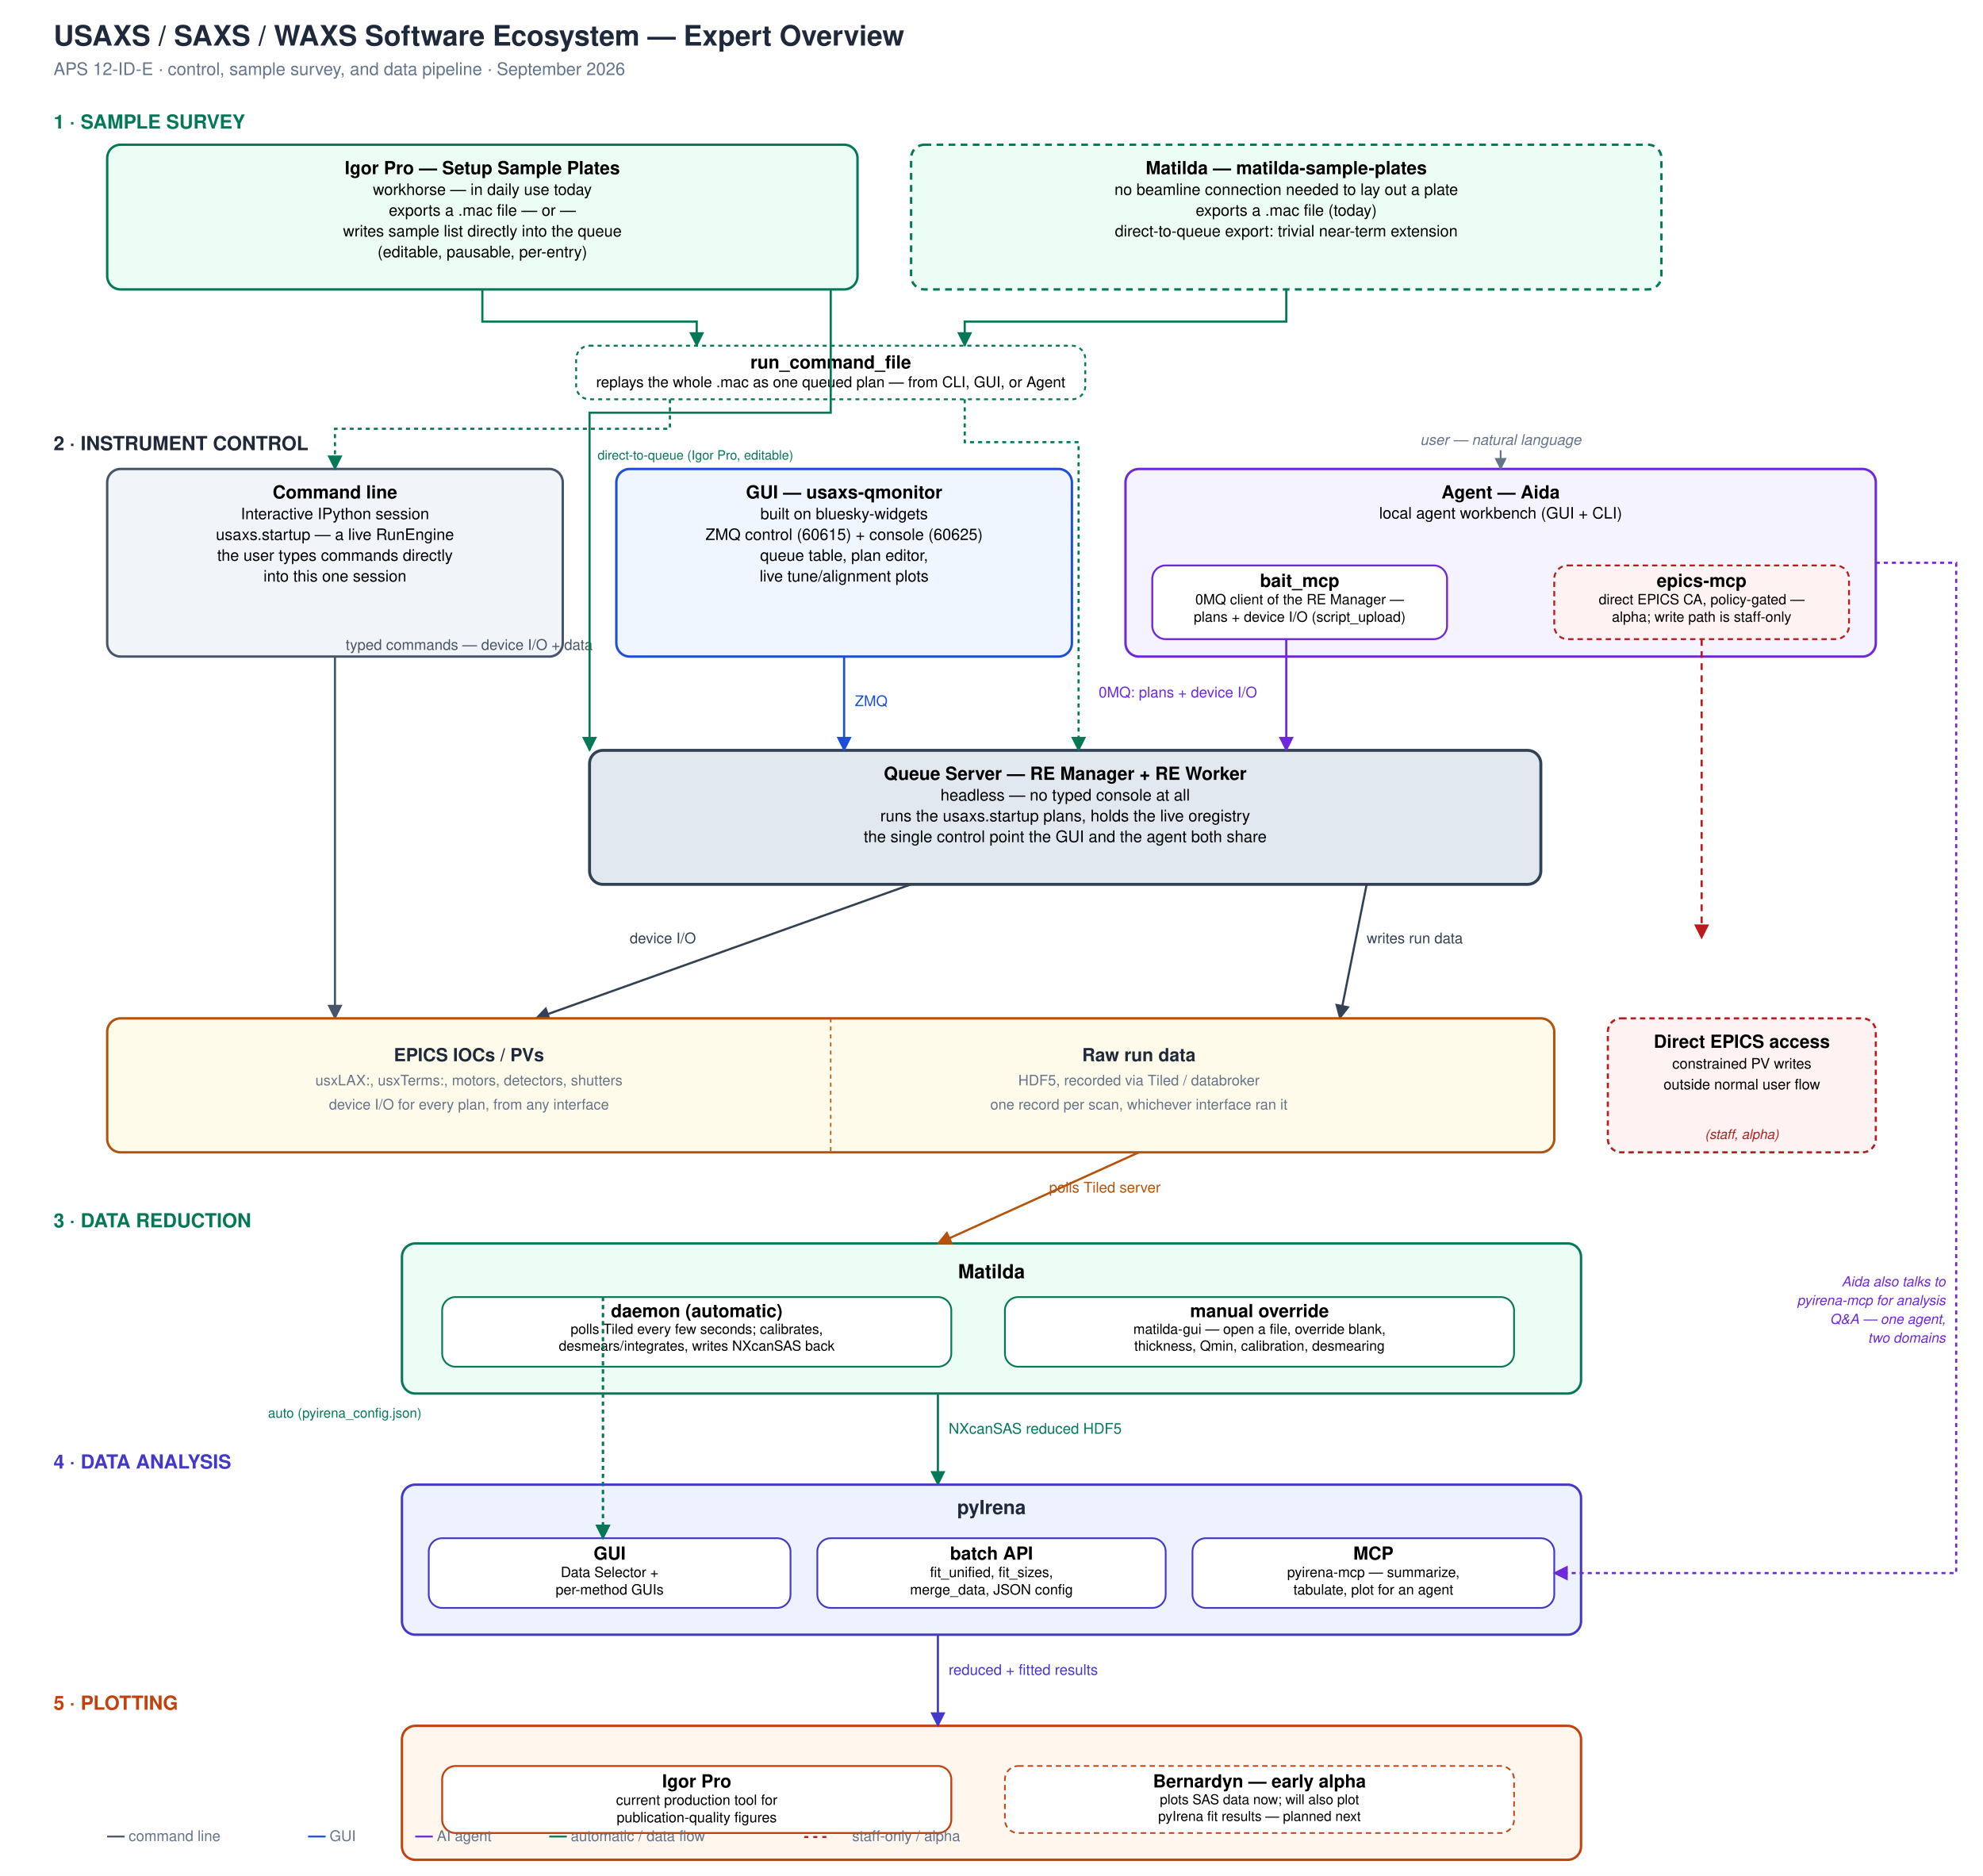
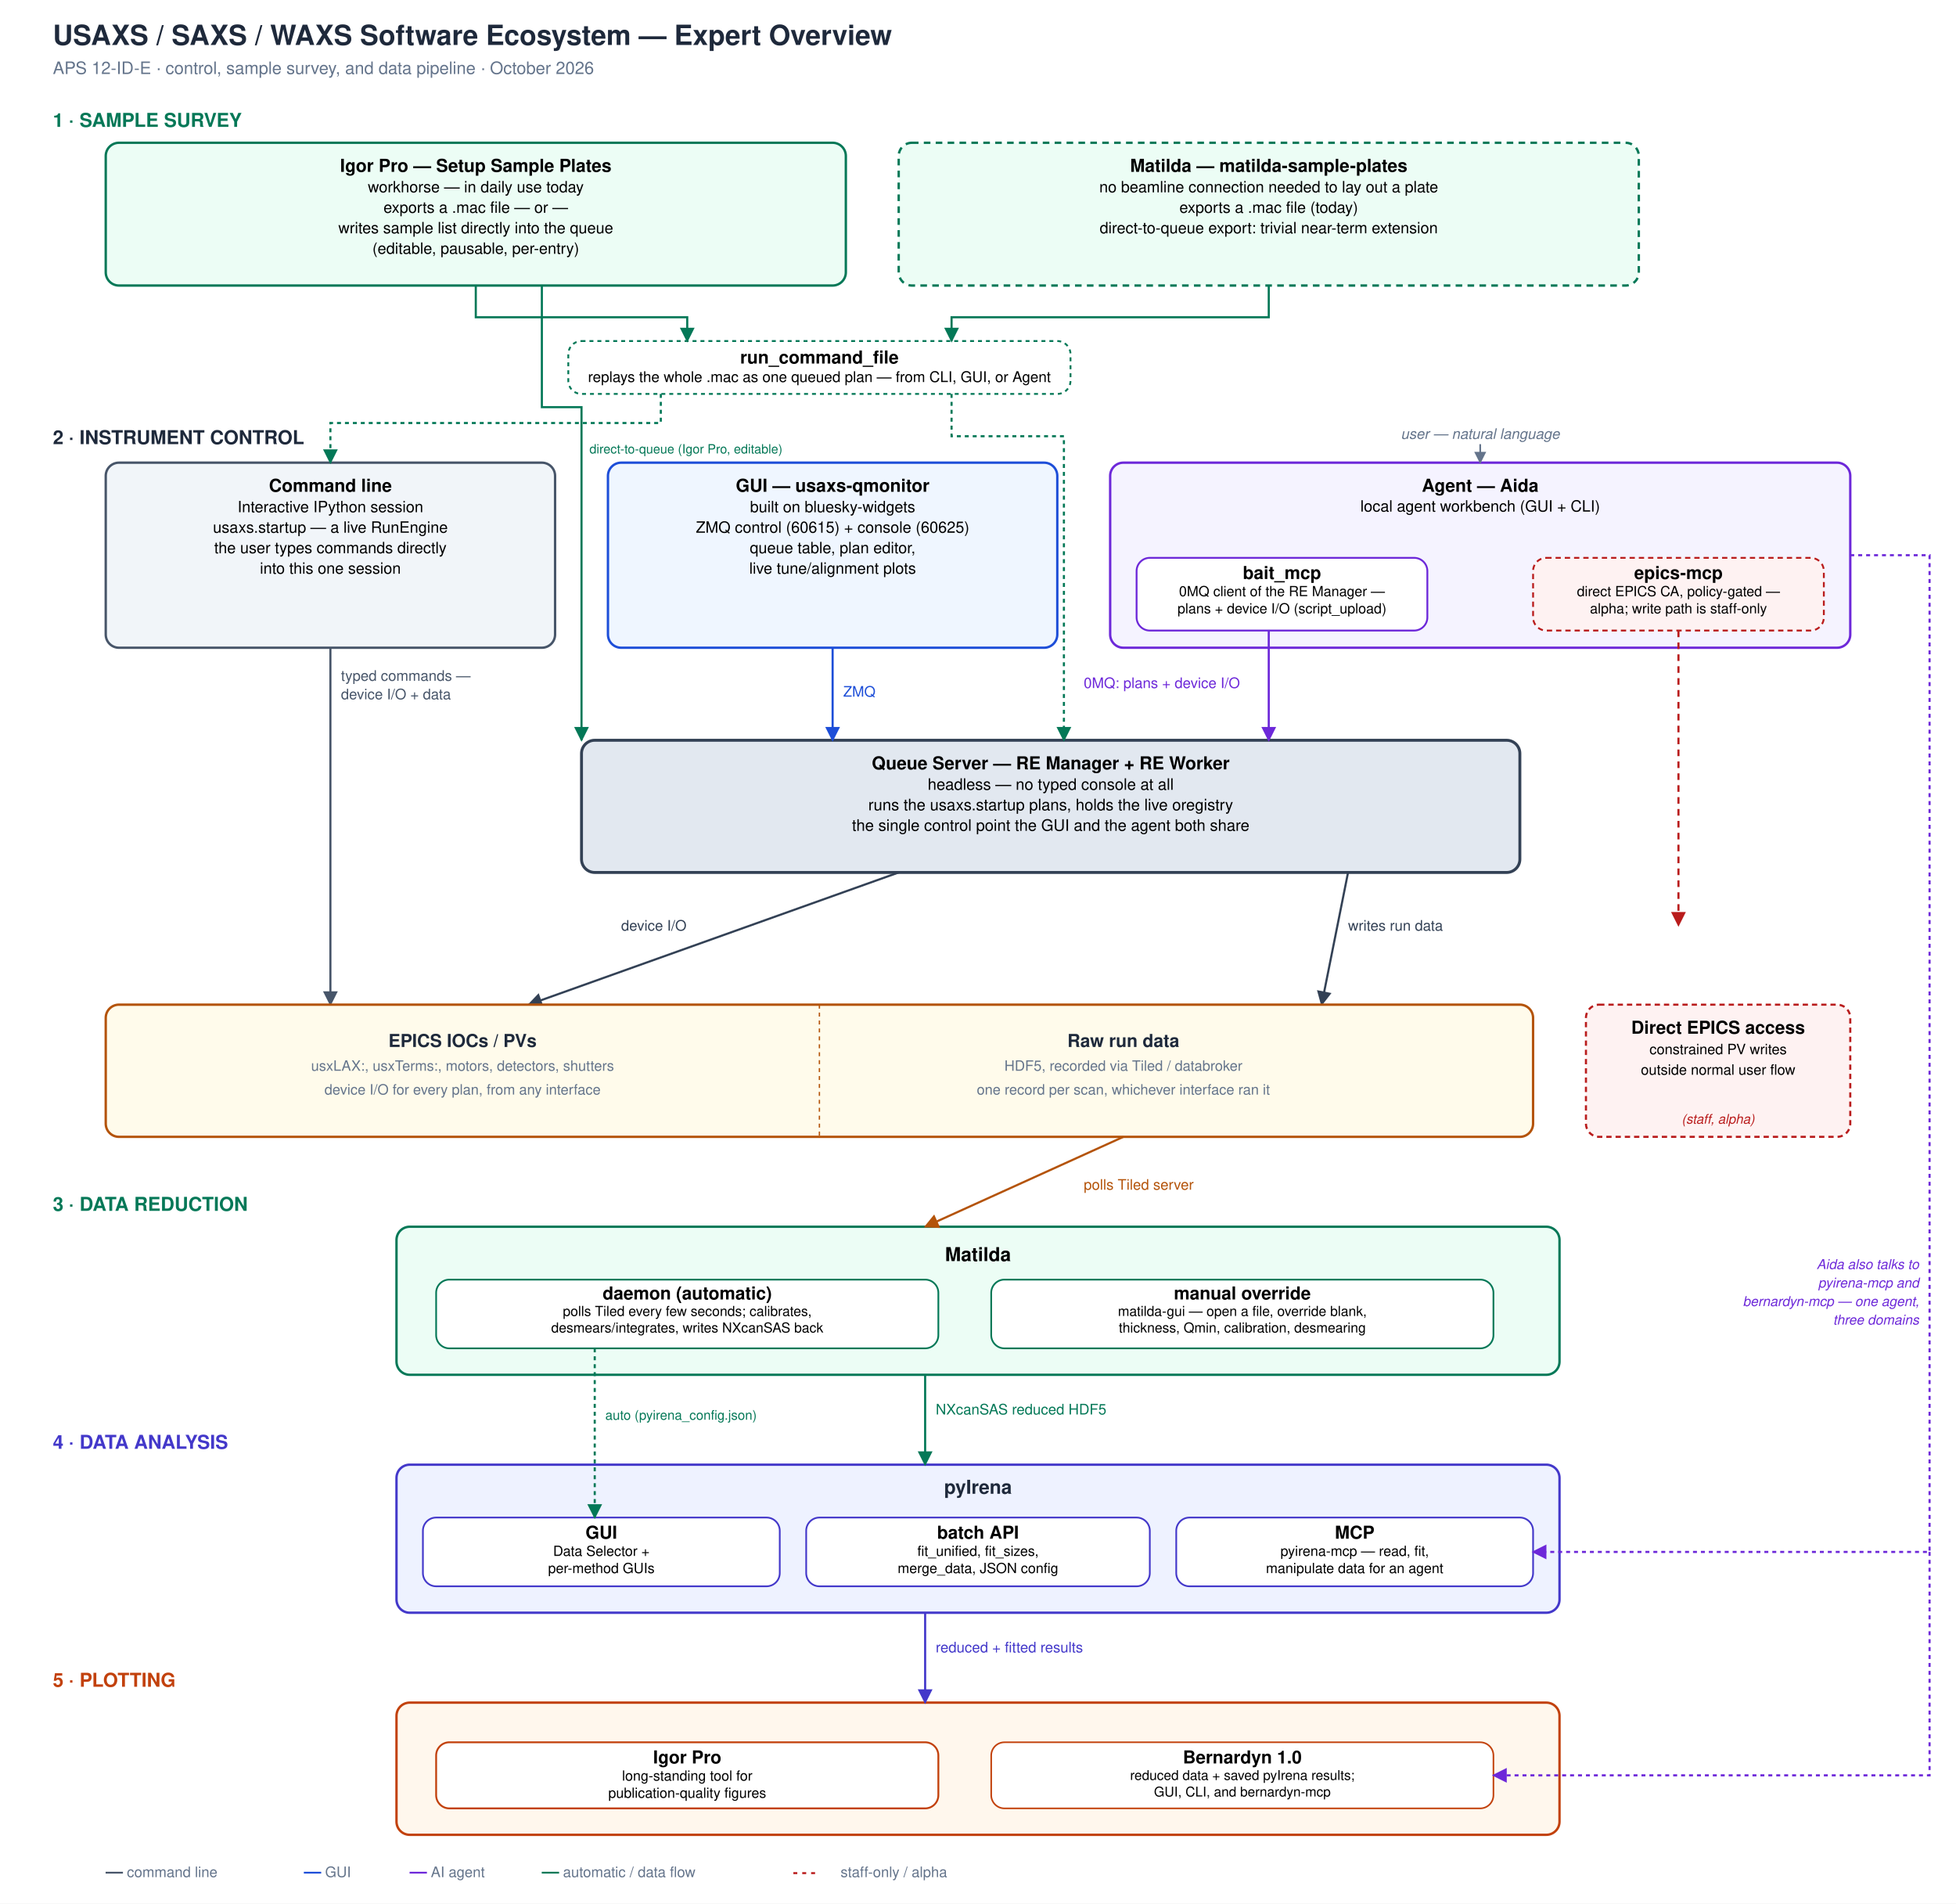
- <svg xmlns="http://www.w3.org/2000/svg" width="1480" height="1400" viewBox="0 0 1480 1400" role="img" aria-label="Expert architecture diagram of the USAXS software ecosystem: sample survey, instrument control via command line, GUI, and AI agent all driving one queue server, the data-reduction, analysis, and plotting pipeline that follows." font-family="Helvetica, Arial, sans-serif">
+ <svg xmlns="http://www.w3.org/2000/svg" width="1480" height="1440" viewBox="0 0 1480 1440" role="img" aria-label="Expert architecture diagram of the USAXS software ecosystem: sample survey, instrument control via command line, GUI, and AI agent all driving one queue server, the data-reduction, analysis, and plotting pipeline that follows; Aida reaches pyIrena and Bernardyn through their MCP servers." font-family="Helvetica, Arial, sans-serif">
  <defs>
    <marker id="arrow-ink" viewBox="0 0 10 10" refX="9" refY="5" markerWidth="7" markerHeight="7" orient="auto-start-reverse">
      <path d="M0,0 L10,5 L0,10 z" fill="#1e293b" />
    </marker>
    <marker id="arrow-gray" viewBox="0 0 10 10" refX="9" refY="5" markerWidth="7" markerHeight="7" orient="auto-start-reverse">
      <path d="M0,0 L10,5 L0,10 z" fill="#475569" />
    </marker>
    <marker id="arrow-blue" viewBox="0 0 10 10" refX="9" refY="5" markerWidth="7" markerHeight="7" orient="auto-start-reverse">
      <path d="M0,0 L10,5 L0,10 z" fill="#1d4ed8" />
    </marker>
    <marker id="arrow-violet" viewBox="0 0 10 10" refX="9" refY="5" markerWidth="7" markerHeight="7" orient="auto-start-reverse">
      <path d="M0,0 L10,5 L0,10 z" fill="#6d28d9" />
    </marker>
    <marker id="arrow-core" viewBox="0 0 10 10" refX="9" refY="5" markerWidth="7" markerHeight="7" orient="auto-start-reverse">
      <path d="M0,0 L10,5 L0,10 z" fill="#334155" />
    </marker>
    <marker id="arrow-amber" viewBox="0 0 10 10" refX="9" refY="5" markerWidth="7" markerHeight="7" orient="auto-start-reverse">
      <path d="M0,0 L10,5 L0,10 z" fill="#b45309" />
    </marker>
    <marker id="arrow-green" viewBox="0 0 10 10" refX="9" refY="5" markerWidth="7" markerHeight="7" orient="auto-start-reverse">
      <path d="M0,0 L10,5 L0,10 z" fill="#047857" />
    </marker>
    <marker id="arrow-indigo" viewBox="0 0 10 10" refX="9" refY="5" markerWidth="7" markerHeight="7" orient="auto-start-reverse">
      <path d="M0,0 L10,5 L0,10 z" fill="#4338ca" />
    </marker>
    <marker id="arrow-orange" viewBox="0 0 10 10" refX="9" refY="5" markerWidth="7" markerHeight="7" orient="auto-start-reverse">
      <path d="M0,0 L10,5 L0,10 z" fill="#c2410c" />
    </marker>
    <marker id="arrow-red" viewBox="0 0 10 10" refX="9" refY="5" markerWidth="7" markerHeight="7" orient="auto-start-reverse">
      <path d="M0,0 L10,5 L0,10 z" fill="#b91c1c" />
    </marker>
    <marker id="arrow-muted" viewBox="0 0 10 10" refX="9" refY="5" markerWidth="7" markerHeight="7" orient="auto-start-reverse">
      <path d="M0,0 L10,5 L0,10 z" fill="#64748b" />
    </marker>
  </defs>
-   <rect x="0" y="0" width="1480" height="1400" rx="0" fill="#ffffff" stroke="none" stroke-width="1.5" />
+   <rect x="0" y="0" width="1480" height="1440" rx="0" fill="#ffffff" stroke="none" stroke-width="1.5" />
  <text x="40" y="34" font-family="Helvetica, Arial, sans-serif" font-size="21" font-weight="bold" font-style="normal" fill="#1e293b" text-anchor="start">USAXS / SAXS / WAXS Software Ecosystem — Expert Overview</text>
-   <text x="40" y="56" font-family="Helvetica, Arial, sans-serif" font-size="13" font-weight="normal" font-style="normal" fill="#64748b" text-anchor="start">APS 12-ID-E  ·  control, sample survey, and data pipeline  ·  September 2026</text>
+   <text x="40" y="56" font-family="Helvetica, Arial, sans-serif" font-size="13" font-weight="normal" font-style="normal" fill="#64748b" text-anchor="start">APS 12-ID-E  ·  control, sample survey, and data pipeline  ·  October 2026</text>
  <text x="40" y="96" font-family="Helvetica, Arial, sans-serif" font-size="14.5" font-weight="bold" font-style="normal" fill="#047857" text-anchor="start">1 · SAMPLE SURVEY</text>
  <rect x="80" y="108" width="560" height="108" rx="10" fill="#ecfdf5" stroke="#047857" stroke-width="1.8" />
  <text x="360.0" y="130" font-family="Helvetica, Arial, sans-serif" font-size="13.5" font-weight="bold" font-style="normal" fill="currentColor" text-anchor="middle">Igor Pro — Setup Sample Plates</text>
  <text x="360.0" y="145.5" font-family="Helvetica, Arial, sans-serif" font-size="11.8" font-weight="normal" font-style="normal" fill="currentColor" text-anchor="middle">workhorse — in daily use today</text>
  <text x="360.0" y="161.0" font-family="Helvetica, Arial, sans-serif" font-size="11.8" font-weight="normal" font-style="normal" fill="currentColor" text-anchor="middle">exports a .mac file  — or —</text>
  <text x="360.0" y="176.5" font-family="Helvetica, Arial, sans-serif" font-size="11.8" font-weight="normal" font-style="normal" fill="currentColor" text-anchor="middle">writes sample list directly into the queue</text>
  <text x="360.0" y="192.0" font-family="Helvetica, Arial, sans-serif" font-size="11.8" font-weight="normal" font-style="normal" fill="currentColor" text-anchor="middle">(editable, pausable, per-entry)</text>
  <rect x="680" y="108" width="560" height="108" rx="10" fill="#ecfdf5" stroke="#047857" stroke-width="1.8" stroke-dasharray="5,4" />
  <text x="960.0" y="130" font-family="Helvetica, Arial, sans-serif" font-size="13.5" font-weight="bold" font-style="normal" fill="currentColor" text-anchor="middle">Matilda — matilda-sample-plates</text>
  <text x="960.0" y="145.5" font-family="Helvetica, Arial, sans-serif" font-size="11.8" font-weight="normal" font-style="normal" fill="currentColor" text-anchor="middle">no beamline connection needed to lay out a plate</text>
  <text x="960.0" y="161.0" font-family="Helvetica, Arial, sans-serif" font-size="11.8" font-weight="normal" font-style="normal" fill="currentColor" text-anchor="middle">exports a .mac file (today)</text>
  <text x="960.0" y="176.5" font-family="Helvetica, Arial, sans-serif" font-size="11.8" font-weight="normal" font-style="normal" fill="currentColor" text-anchor="middle">direct-to-queue export: trivial near-term extension</text>
  <rect x="430" y="258" width="380" height="40" rx="10" fill="#ffffff" stroke="#047857" stroke-width="1.4" stroke-dasharray="3,3" />
  <text x="620.0" y="275" font-family="Helvetica, Arial, sans-serif" font-size="13.5" font-weight="bold" font-style="normal" fill="currentColor" text-anchor="middle">run_command_file</text>
  <text x="620.0" y="289" font-family="Helvetica, Arial, sans-serif" font-size="11.2" font-weight="normal" font-style="normal" fill="currentColor" text-anchor="middle">replays the whole .mac as one queued plan — from CLI, GUI, or Agent</text>
  <polyline points="360,216 360,240 520,240 520,258" fill="none" stroke="#047857" stroke-width="1.6" marker-end="url(#arrow-green)" />
  <polyline points="960,216 960,240 720,240 720,258" fill="none" stroke="#047857" stroke-width="1.6" marker-end="url(#arrow-green)" />
  <text x="40" y="336" font-family="Helvetica, Arial, sans-serif" font-size="14.5" font-weight="bold" font-style="normal" fill="#1e293b" text-anchor="start">2 · INSTRUMENT CONTROL</text>
  <rect x="80" y="350" width="340" height="140" rx="10" fill="#f1f5f9" stroke="#475569" stroke-width="1.8" />
  <text x="250.0" y="372" font-family="Helvetica, Arial, sans-serif" font-size="13.5" font-weight="bold" font-style="normal" fill="currentColor" text-anchor="middle">Command line</text>
  <text x="250.0" y="387.5" font-family="Helvetica, Arial, sans-serif" font-size="11.8" font-weight="normal" font-style="normal" fill="currentColor" text-anchor="middle">Interactive IPython session</text>
  <text x="250.0" y="403.0" font-family="Helvetica, Arial, sans-serif" font-size="11.8" font-weight="normal" font-style="normal" fill="currentColor" text-anchor="middle">usaxs.startup — a live RunEngine</text>
  <text x="250.0" y="418.5" font-family="Helvetica, Arial, sans-serif" font-size="11.8" font-weight="normal" font-style="normal" fill="currentColor" text-anchor="middle">the user types commands directly</text>
  <text x="250.0" y="434.0" font-family="Helvetica, Arial, sans-serif" font-size="11.8" font-weight="normal" font-style="normal" fill="currentColor" text-anchor="middle">into this one session</text>
  <rect x="460" y="350" width="340" height="140" rx="10" fill="#eff6ff" stroke="#1d4ed8" stroke-width="1.8" />
  <text x="630.0" y="372" font-family="Helvetica, Arial, sans-serif" font-size="13.5" font-weight="bold" font-style="normal" fill="currentColor" text-anchor="middle">GUI — usaxs-qmonitor</text>
  <text x="630.0" y="387.5" font-family="Helvetica, Arial, sans-serif" font-size="11.8" font-weight="normal" font-style="normal" fill="currentColor" text-anchor="middle">built on bluesky-widgets</text>
  <text x="630.0" y="403.0" font-family="Helvetica, Arial, sans-serif" font-size="11.8" font-weight="normal" font-style="normal" fill="currentColor" text-anchor="middle">ZMQ control (60615) + console (60625)</text>
  <text x="630.0" y="418.5" font-family="Helvetica, Arial, sans-serif" font-size="11.8" font-weight="normal" font-style="normal" fill="currentColor" text-anchor="middle">queue table, plan editor,</text>
  <text x="630.0" y="434.0" font-family="Helvetica, Arial, sans-serif" font-size="11.8" font-weight="normal" font-style="normal" fill="currentColor" text-anchor="middle">live tune/alignment plots</text>
  <rect x="840" y="350" width="560" height="140" rx="10" fill="#f5f3ff" stroke="#6d28d9" stroke-width="1.8" />
  <text x="1120.0" y="372" font-family="Helvetica, Arial, sans-serif" font-size="13.5" font-weight="bold" font-style="normal" fill="currentColor" text-anchor="middle">Agent — Aida</text>
  <text x="1120.0" y="387" font-family="Helvetica, Arial, sans-serif" font-size="11.8" font-weight="normal" font-style="normal" fill="currentColor" text-anchor="middle">local agent workbench (GUI + CLI)</text>
  <rect x="860" y="422" width="220" height="55" rx="10" fill="#ffffff" stroke="#6d28d9" stroke-width="1.4" />
  <text x="970.0" y="438" font-family="Helvetica, Arial, sans-serif" font-size="13.5" font-weight="bold" font-style="normal" fill="currentColor" text-anchor="middle">bait_mcp</text>
  <text x="970.0" y="451" font-family="Helvetica, Arial, sans-serif" font-size="10.6" font-weight="normal" font-style="normal" fill="currentColor" text-anchor="middle">0MQ client of the RE Manager —</text>
  <text x="970.0" y="464" font-family="Helvetica, Arial, sans-serif" font-size="10.6" font-weight="normal" font-style="normal" fill="currentColor" text-anchor="middle">plans + device I/O (script_upload)</text>
  <rect x="1160" y="422" width="220" height="55" rx="10" fill="#fef2f2" stroke="#b91c1c" stroke-width="1.4" stroke-dasharray="4,3" />
  <text x="1270.0" y="438" font-family="Helvetica, Arial, sans-serif" font-size="13.5" font-weight="bold" font-style="normal" fill="currentColor" text-anchor="middle">epics-mcp</text>
  <text x="1270.0" y="451" font-family="Helvetica, Arial, sans-serif" font-size="10.6" font-weight="normal" font-style="normal" fill="currentColor" text-anchor="middle">direct EPICS CA, policy-gated —</text>
  <text x="1270.0" y="464" font-family="Helvetica, Arial, sans-serif" font-size="10.6" font-weight="normal" font-style="normal" fill="currentColor" text-anchor="middle">alpha; write path is staff-only</text>
  <text x="1120" y="332" font-family="Helvetica, Arial, sans-serif" font-size="11" font-weight="normal" font-style="italic" fill="#64748b" text-anchor="middle">user — natural language</text>
  <line x1="1120" y1="336" x2="1120" y2="350" stroke="#64748b" stroke-width="1.3" marker-end="url(#arrow-muted)" />
  <rect x="440" y="560" width="710" height="100" rx="10" fill="#e2e8f0" stroke="#334155" stroke-width="2.2" />
  <text x="795.0" y="582" font-family="Helvetica, Arial, sans-serif" font-size="13.5" font-weight="bold" font-style="normal" fill="currentColor" text-anchor="middle">Queue Server  —  RE Manager + RE Worker</text>
  <text x="795.0" y="597.5" font-family="Helvetica, Arial, sans-serif" font-size="12" font-weight="normal" font-style="normal" fill="currentColor" text-anchor="middle">headless — no typed console at all</text>
  <text x="795.0" y="613.0" font-family="Helvetica, Arial, sans-serif" font-size="12" font-weight="normal" font-style="normal" fill="currentColor" text-anchor="middle">runs the usaxs.startup plans, holds the live oregistry</text>
  <text x="795.0" y="628.5" font-family="Helvetica, Arial, sans-serif" font-size="12" font-weight="normal" font-style="normal" fill="currentColor" text-anchor="middle">the single control point the GUI and the agent both share</text>
  <line x1="250" y1="490" x2="250" y2="760" stroke="#475569" stroke-width="1.6" marker-end="url(#arrow-gray)" />
-   <text x="258.0" y="485.0" font-family="Helvetica, Arial, sans-serif" font-size="11" font-weight="normal" font-style="normal" fill="#475569" text-anchor="start">typed commands — device I/O + data</text>
+   <text x="258" y="515" font-family="Helvetica, Arial, sans-serif" font-size="11" font-weight="normal" font-style="normal" fill="#475569" text-anchor="start">typed commands —</text>
+   <text x="258" y="529" font-family="Helvetica, Arial, sans-serif" font-size="11" font-weight="normal" font-style="normal" fill="#475569" text-anchor="start">device I/O + data</text>
  <line x1="630" y1="490" x2="630" y2="560" stroke="#1d4ed8" stroke-width="1.6" marker-end="url(#arrow-blue)" />
  <text x="638.0" y="527.0" font-family="Helvetica, Arial, sans-serif" font-size="11" font-weight="normal" font-style="normal" fill="#1d4ed8" text-anchor="start">ZMQ</text>
  <line x1="960" y1="477" x2="960" y2="560" stroke="#6d28d9" stroke-width="1.6" marker-end="url(#arrow-violet)" />
  <text x="820.0" y="520.5" font-family="Helvetica, Arial, sans-serif" font-size="11" font-weight="normal" font-style="normal" fill="#6d28d9" text-anchor="start">0MQ: plans + device I/O</text>
-   <polyline points="620,216 620,308 440,308 440,560" fill="none" stroke="#047857" stroke-width="1.6" marker-end="url(#arrow-green)" />
+   <polyline points="410,216 410,308 440,308 440,560" fill="none" stroke="#047857" stroke-width="1.6" marker-end="url(#arrow-green)" />
  <text x="446" y="343" font-family="Helvetica, Arial, sans-serif" font-size="9.6" font-weight="normal" font-style="normal" fill="#047857" text-anchor="start">direct-to-queue (Igor Pro, editable)</text>
  <polyline points="720,298 720,330 805,330 805,560" fill="none" stroke="#047857" stroke-width="1.6" stroke-dasharray="3,3" marker-end="url(#arrow-green)" />
  <polyline points="500,298 500,320 250,320 250,350" fill="none" stroke="#047857" stroke-width="1.6" stroke-dasharray="3,3" marker-end="url(#arrow-green)" />
  <line x1="1270" y1="477" x2="1270" y2="700" stroke="#b91c1c" stroke-width="1.6" stroke-dasharray="5,4" marker-end="url(#arrow-red)" />
  <line x1="680" y1="660" x2="400" y2="760" stroke="#334155" stroke-width="1.6" marker-end="url(#arrow-core)" />
  <text x="470.0" y="704.0" font-family="Helvetica, Arial, sans-serif" font-size="11" font-weight="normal" font-style="normal" fill="#334155" text-anchor="start">device I/O</text>
  <line x1="1020" y1="660" x2="1000" y2="760" stroke="#334155" stroke-width="1.6" marker-end="url(#arrow-core)" />
  <text x="1020.0" y="704.0" font-family="Helvetica, Arial, sans-serif" font-size="11" font-weight="normal" font-style="normal" fill="#334155" text-anchor="start">writes run data</text>
  <rect x="80" y="760" width="1080" height="100" rx="10" fill="#fffbeb" stroke="#b45309" stroke-width="1.8" />
  <line x1="620" y1="760" x2="620" y2="860" stroke="#b45309" stroke-width="1" stroke-dasharray="3,3" />
  <text x="350" y="792" font-family="Helvetica, Arial, sans-serif" font-size="13.5" font-weight="bold" font-style="normal" fill="#1e293b" text-anchor="middle">EPICS IOCs / PVs</text>
  <text x="350" y="810" font-family="Helvetica, Arial, sans-serif" font-size="10.8" font-weight="normal" font-style="normal" fill="#64748b" text-anchor="middle">usxLAX:, usxTerms:, motors, detectors, shutters</text>
  <text x="350" y="828" font-family="Helvetica, Arial, sans-serif" font-size="10.8" font-weight="normal" font-style="normal" fill="#64748b" text-anchor="middle">device I/O for every plan, from any interface</text>
  <text x="850" y="792" font-family="Helvetica, Arial, sans-serif" font-size="13.5" font-weight="bold" font-style="normal" fill="#1e293b" text-anchor="middle">Raw run data</text>
  <text x="850" y="810" font-family="Helvetica, Arial, sans-serif" font-size="10.8" font-weight="normal" font-style="normal" fill="#64748b" text-anchor="middle">HDF5, recorded via Tiled / databroker</text>
  <text x="850" y="828" font-family="Helvetica, Arial, sans-serif" font-size="10.8" font-weight="normal" font-style="normal" fill="#64748b" text-anchor="middle">one record per scan, whichever interface ran it</text>
  <rect x="1200" y="760" width="200" height="100" rx="10" fill="#fef2f2" stroke="#b91c1c" stroke-width="1.6" stroke-dasharray="4,3" />
  <text x="1300.0" y="782" font-family="Helvetica, Arial, sans-serif" font-size="13.5" font-weight="bold" font-style="normal" fill="currentColor" text-anchor="middle">Direct EPICS access</text>
  <text x="1300.0" y="797.5" font-family="Helvetica, Arial, sans-serif" font-size="10.8" font-weight="normal" font-style="normal" fill="currentColor" text-anchor="middle">constrained PV writes</text>
  <text x="1300.0" y="813.0" font-family="Helvetica, Arial, sans-serif" font-size="10.8" font-weight="normal" font-style="normal" fill="currentColor" text-anchor="middle">outside normal user flow</text>
  <text x="1300" y="850" font-family="Helvetica, Arial, sans-serif" font-size="10" font-weight="normal" font-style="italic" fill="#b91c1c" text-anchor="middle">(staff, alpha)</text>
  <text x="40" y="916" font-family="Helvetica, Arial, sans-serif" font-size="14.5" font-weight="bold" font-style="normal" fill="#047857" text-anchor="start">3 · DATA REDUCTION</text>
  <rect x="300" y="928" width="880" height="112" rx="10" fill="#ecfdf5" stroke="#047857" stroke-width="1.8" />
  <text x="740.0" y="954" font-family="Helvetica, Arial, sans-serif" font-size="14.5" font-weight="bold" font-style="normal" fill="currentColor" text-anchor="middle">Matilda</text>
  <rect x="330" y="968" width="380" height="52" rx="10" fill="#ffffff" stroke="#047857" stroke-width="1.3" />
  <text x="520.0" y="983" font-family="Helvetica, Arial, sans-serif" font-size="13.5" font-weight="bold" font-style="normal" fill="currentColor" text-anchor="middle">daemon (automatic)</text>
  <text x="520.0" y="995.5" font-family="Helvetica, Arial, sans-serif" font-size="10.4" font-weight="normal" font-style="normal" fill="currentColor" text-anchor="middle">polls Tiled every few seconds; calibrates,</text>
  <text x="520.0" y="1008.0" font-family="Helvetica, Arial, sans-serif" font-size="10.4" font-weight="normal" font-style="normal" fill="currentColor" text-anchor="middle">desmears/integrates, writes NXcanSAS back</text>
  <rect x="750" y="968" width="380" height="52" rx="10" fill="#ffffff" stroke="#047857" stroke-width="1.3" />
  <text x="940.0" y="983" font-family="Helvetica, Arial, sans-serif" font-size="13.5" font-weight="bold" font-style="normal" fill="currentColor" text-anchor="middle">manual override</text>
  <text x="940.0" y="995.5" font-family="Helvetica, Arial, sans-serif" font-size="10.4" font-weight="normal" font-style="normal" fill="currentColor" text-anchor="middle">matilda-gui — open a file, override blank,</text>
  <text x="940.0" y="1008.0" font-family="Helvetica, Arial, sans-serif" font-size="10.4" font-weight="normal" font-style="normal" fill="currentColor" text-anchor="middle">thickness, Qmin, calibration, desmearing</text>
  <line x1="850" y1="860" x2="700" y2="928" stroke="#b45309" stroke-width="1.6" marker-end="url(#arrow-amber)" />
-   <text x="783.0" y="890.0" font-family="Helvetica, Arial, sans-serif" font-size="11" font-weight="normal" font-style="normal" fill="#b45309" text-anchor="start">polls Tiled server</text>
+   <text x="820" y="900" font-family="Helvetica, Arial, sans-serif" font-size="11" font-weight="normal" font-style="normal" fill="#b45309" text-anchor="start">polls Tiled server</text>
  <text x="40" y="1096" font-family="Helvetica, Arial, sans-serif" font-size="14.5" font-weight="bold" font-style="normal" fill="#4338ca" text-anchor="start">4 · DATA ANALYSIS</text>
  <rect x="300" y="1108" width="880" height="112" rx="10" fill="#eef2ff" stroke="#4338ca" stroke-width="1.8" />
  <text x="740" y="1130" font-family="Helvetica, Arial, sans-serif" font-size="14.5" font-weight="bold" font-style="normal" fill="#1e293b" text-anchor="middle">pyIrena</text>
  <rect x="320" y="1148" width="270" height="52" rx="10" fill="#ffffff" stroke="#4338ca" stroke-width="1.3" />
  <text x="455.0" y="1164" font-family="Helvetica, Arial, sans-serif" font-size="13.5" font-weight="bold" font-style="normal" fill="currentColor" text-anchor="middle">GUI</text>
  <text x="455.0" y="1177" font-family="Helvetica, Arial, sans-serif" font-size="10.6" font-weight="normal" font-style="normal" fill="currentColor" text-anchor="middle">Data Selector +</text>
  <text x="455.0" y="1190" font-family="Helvetica, Arial, sans-serif" font-size="10.6" font-weight="normal" font-style="normal" fill="currentColor" text-anchor="middle">per-method GUIs</text>
  <rect x="610" y="1148" width="260" height="52" rx="10" fill="#ffffff" stroke="#4338ca" stroke-width="1.3" />
  <text x="740.0" y="1164" font-family="Helvetica, Arial, sans-serif" font-size="13.5" font-weight="bold" font-style="normal" fill="currentColor" text-anchor="middle">batch API</text>
  <text x="740.0" y="1177" font-family="Helvetica, Arial, sans-serif" font-size="10.6" font-weight="normal" font-style="normal" fill="currentColor" text-anchor="middle">fit_unified, fit_sizes,</text>
  <text x="740.0" y="1190" font-family="Helvetica, Arial, sans-serif" font-size="10.6" font-weight="normal" font-style="normal" fill="currentColor" text-anchor="middle">merge_data, JSON config</text>
  <rect x="890" y="1148" width="270" height="52" rx="10" fill="#ffffff" stroke="#4338ca" stroke-width="1.3" />
  <text x="1025.0" y="1164" font-family="Helvetica, Arial, sans-serif" font-size="13.5" font-weight="bold" font-style="normal" fill="currentColor" text-anchor="middle">MCP</text>
-   <text x="1025.0" y="1177" font-family="Helvetica, Arial, sans-serif" font-size="10.6" font-weight="normal" font-style="normal" fill="currentColor" text-anchor="middle">pyirena-mcp — summarize,</text>
-   <text x="1025.0" y="1190" font-family="Helvetica, Arial, sans-serif" font-size="10.6" font-weight="normal" font-style="normal" fill="currentColor" text-anchor="middle">tabulate, plot for an agent</text>
+   <text x="1025.0" y="1177" font-family="Helvetica, Arial, sans-serif" font-size="10.6" font-weight="normal" font-style="normal" fill="currentColor" text-anchor="middle">pyirena-mcp — read, fit,</text>
+   <text x="1025.0" y="1190" font-family="Helvetica, Arial, sans-serif" font-size="10.6" font-weight="normal" font-style="normal" fill="currentColor" text-anchor="middle">manipulate data for an agent</text>
  <line x1="700" y1="1040" x2="700" y2="1108" stroke="#047857" stroke-width="1.6" marker-end="url(#arrow-green)" />
  <text x="708.0" y="1070.0" font-family="Helvetica, Arial, sans-serif" font-size="11" font-weight="normal" font-style="normal" fill="#047857" text-anchor="start">NXcanSAS reduced HDF5</text>
-   <polyline points="450,968 450,1148" fill="none" stroke="#047857" stroke-width="1.6" stroke-dasharray="3,3" marker-end="url(#arrow-green)" />
-   <text x="200" y="1058" font-family="Helvetica, Arial, sans-serif" font-size="10" font-weight="normal" font-style="normal" fill="#047857" text-anchor="start">auto (pyirena_config.json)</text>
-   <line x1="450" y1="968" x2="450" y2="1148" stroke="#047857" stroke-width="1.6" stroke-dasharray="3,3" marker-end="url(#arrow-green)" />
+   <text x="458" y="1074" font-family="Helvetica, Arial, sans-serif" font-size="10" font-weight="normal" font-style="normal" fill="#047857" text-anchor="start">auto (pyirena_config.json)</text>
+   <line x1="450" y1="1020" x2="450" y2="1148" stroke="#047857" stroke-width="1.6" stroke-dasharray="3,3" marker-end="url(#arrow-green)" />
  <polyline points="1400,420 1460,420 1460,1174 1160,1174" fill="none" stroke="#6d28d9" stroke-width="1.6" stroke-dasharray="3,3" marker-end="url(#arrow-violet)" />
  <text x="1452" y="960" font-family="Helvetica, Arial, sans-serif" font-size="10.3" font-weight="normal" font-style="italic" fill="#6d28d9" text-anchor="end">Aida also talks to</text>
-   <text x="1452" y="974" font-family="Helvetica, Arial, sans-serif" font-size="10.3" font-weight="normal" font-style="italic" fill="#6d28d9" text-anchor="end">pyirena-mcp for analysis</text>
-   <text x="1452" y="988" font-family="Helvetica, Arial, sans-serif" font-size="10.3" font-weight="normal" font-style="italic" fill="#6d28d9" text-anchor="end">Q&amp;A — one agent,</text>
-   <text x="1452" y="1002" font-family="Helvetica, Arial, sans-serif" font-size="10.3" font-weight="normal" font-style="italic" fill="#6d28d9" text-anchor="end">two domains</text>
+   <text x="1452" y="974" font-family="Helvetica, Arial, sans-serif" font-size="10.3" font-weight="normal" font-style="italic" fill="#6d28d9" text-anchor="end">pyirena-mcp and</text>
+   <text x="1452" y="988" font-family="Helvetica, Arial, sans-serif" font-size="10.3" font-weight="normal" font-style="italic" fill="#6d28d9" text-anchor="end">bernardyn-mcp — one agent,</text>
+   <text x="1452" y="1002" font-family="Helvetica, Arial, sans-serif" font-size="10.3" font-weight="normal" font-style="italic" fill="#6d28d9" text-anchor="end">three domains</text>
  <text x="40" y="1276" font-family="Helvetica, Arial, sans-serif" font-size="14.5" font-weight="bold" font-style="normal" fill="#c2410c" text-anchor="start">5 · PLOTTING</text>
  <rect x="300" y="1288" width="880" height="100" rx="10" fill="#fff7ed" stroke="#c2410c" stroke-width="1.8" />
  <rect x="330" y="1318" width="380" height="50" rx="10" fill="#ffffff" stroke="#c2410c" stroke-width="1.4" />
  <text x="520.0" y="1334" font-family="Helvetica, Arial, sans-serif" font-size="13.5" font-weight="bold" font-style="normal" fill="currentColor" text-anchor="middle">Igor Pro</text>
-   <text x="520.0" y="1347" font-family="Helvetica, Arial, sans-serif" font-size="10.6" font-weight="normal" font-style="normal" fill="currentColor" text-anchor="middle">current production tool for</text>
+   <text x="520.0" y="1347" font-family="Helvetica, Arial, sans-serif" font-size="10.6" font-weight="normal" font-style="normal" fill="currentColor" text-anchor="middle">long-standing tool for</text>
  <text x="520.0" y="1360" font-family="Helvetica, Arial, sans-serif" font-size="10.6" font-weight="normal" font-style="normal" fill="currentColor" text-anchor="middle">publication-quality figures</text>
-   <rect x="750" y="1318" width="380" height="50" rx="10" fill="#ffffff" stroke="#c2410c" stroke-width="1.2" stroke-dasharray="4,3" />
-   <text x="940.0" y="1334" font-family="Helvetica, Arial, sans-serif" font-size="13.5" font-weight="bold" font-style="normal" fill="currentColor" text-anchor="middle">Bernardyn — early alpha</text>
-   <text x="940.0" y="1346.5" font-family="Helvetica, Arial, sans-serif" font-size="10.2" font-weight="normal" font-style="normal" fill="currentColor" text-anchor="middle">plots SAS data now; will also plot</text>
-   <text x="940.0" y="1359.0" font-family="Helvetica, Arial, sans-serif" font-size="10.2" font-weight="normal" font-style="normal" fill="currentColor" text-anchor="middle">pyIrena fit results — planned next</text>
+   <rect x="750" y="1318" width="380" height="50" rx="10" fill="#ffffff" stroke="#c2410c" stroke-width="1.2" />
+   <text x="940.0" y="1334" font-family="Helvetica, Arial, sans-serif" font-size="13.5" font-weight="bold" font-style="normal" fill="currentColor" text-anchor="middle">Bernardyn 1.0</text>
+   <text x="940.0" y="1346.5" font-family="Helvetica, Arial, sans-serif" font-size="10.2" font-weight="normal" font-style="normal" fill="currentColor" text-anchor="middle">reduced data + saved pyIrena results;</text>
+   <text x="940.0" y="1359.0" font-family="Helvetica, Arial, sans-serif" font-size="10.2" font-weight="normal" font-style="normal" fill="currentColor" text-anchor="middle">GUI, CLI, and bernardyn-mcp</text>
  <line x1="700" y1="1220" x2="700" y2="1288" stroke="#4338ca" stroke-width="1.6" marker-end="url(#arrow-indigo)" />
  <text x="708.0" y="1250.0" font-family="Helvetica, Arial, sans-serif" font-size="11" font-weight="normal" font-style="normal" fill="#4338ca" text-anchor="start">reduced + fitted results</text>
-   <text x="80" y="1374" font-family="Helvetica, Arial, sans-serif" font-size="13" font-weight="bold" font-style="normal" fill="#475569" text-anchor="start">—</text>
-   <text x="96" y="1374" font-family="Helvetica, Arial, sans-serif" font-size="11" font-weight="normal" font-style="normal" fill="#64748b" text-anchor="start">command line</text>
-   <text x="230" y="1374" font-family="Helvetica, Arial, sans-serif" font-size="13" font-weight="bold" font-style="normal" fill="#1d4ed8" text-anchor="start">—</text>
-   <text x="246" y="1374" font-family="Helvetica, Arial, sans-serif" font-size="11" font-weight="normal" font-style="normal" fill="#64748b" text-anchor="start">GUI</text>
-   <text x="310" y="1374" font-family="Helvetica, Arial, sans-serif" font-size="13" font-weight="bold" font-style="normal" fill="#6d28d9" text-anchor="start">—</text>
-   <text x="326" y="1374" font-family="Helvetica, Arial, sans-serif" font-size="11" font-weight="normal" font-style="normal" fill="#64748b" text-anchor="start">AI agent</text>
-   <text x="410" y="1374" font-family="Helvetica, Arial, sans-serif" font-size="13" font-weight="bold" font-style="normal" fill="#047857" text-anchor="start">—</text>
-   <text x="426" y="1374" font-family="Helvetica, Arial, sans-serif" font-size="11" font-weight="normal" font-style="normal" fill="#64748b" text-anchor="start">automatic / data flow</text>
-   <text x="600" y="1374" font-family="Helvetica, Arial, sans-serif" font-size="11" font-weight="bold" font-style="normal" fill="#b91c1c" text-anchor="start">- - -</text>
-   <text x="636" y="1374" font-family="Helvetica, Arial, sans-serif" font-size="11" font-weight="normal" font-style="normal" fill="#64748b" text-anchor="start">staff-only / alpha</text>
+   <text x="80" y="1420" font-family="Helvetica, Arial, sans-serif" font-size="13" font-weight="bold" font-style="normal" fill="#475569" text-anchor="start">—</text>
+   <text x="96" y="1420" font-family="Helvetica, Arial, sans-serif" font-size="11" font-weight="normal" font-style="normal" fill="#64748b" text-anchor="start">command line</text>
+   <text x="230" y="1420" font-family="Helvetica, Arial, sans-serif" font-size="13" font-weight="bold" font-style="normal" fill="#1d4ed8" text-anchor="start">—</text>
+   <text x="246" y="1420" font-family="Helvetica, Arial, sans-serif" font-size="11" font-weight="normal" font-style="normal" fill="#64748b" text-anchor="start">GUI</text>
+   <text x="310" y="1420" font-family="Helvetica, Arial, sans-serif" font-size="13" font-weight="bold" font-style="normal" fill="#6d28d9" text-anchor="start">—</text>
+   <text x="326" y="1420" font-family="Helvetica, Arial, sans-serif" font-size="11" font-weight="normal" font-style="normal" fill="#64748b" text-anchor="start">AI agent</text>
+   <text x="410" y="1420" font-family="Helvetica, Arial, sans-serif" font-size="13" font-weight="bold" font-style="normal" fill="#047857" text-anchor="start">—</text>
+   <text x="426" y="1420" font-family="Helvetica, Arial, sans-serif" font-size="11" font-weight="normal" font-style="normal" fill="#64748b" text-anchor="start">automatic / data flow</text>
+   <text x="600" y="1420" font-family="Helvetica, Arial, sans-serif" font-size="11" font-weight="bold" font-style="normal" fill="#b91c1c" text-anchor="start">- - -</text>
+   <text x="636" y="1420" font-family="Helvetica, Arial, sans-serif" font-size="11" font-weight="normal" font-style="normal" fill="#64748b" text-anchor="start">staff-only / alpha</text>
+   <polyline points="1460,1174 1460,1343 1130,1343" fill="none" stroke="#6d28d9" stroke-width="1.6" stroke-dasharray="3,3" marker-end="url(#arrow-violet)" />
</svg>
